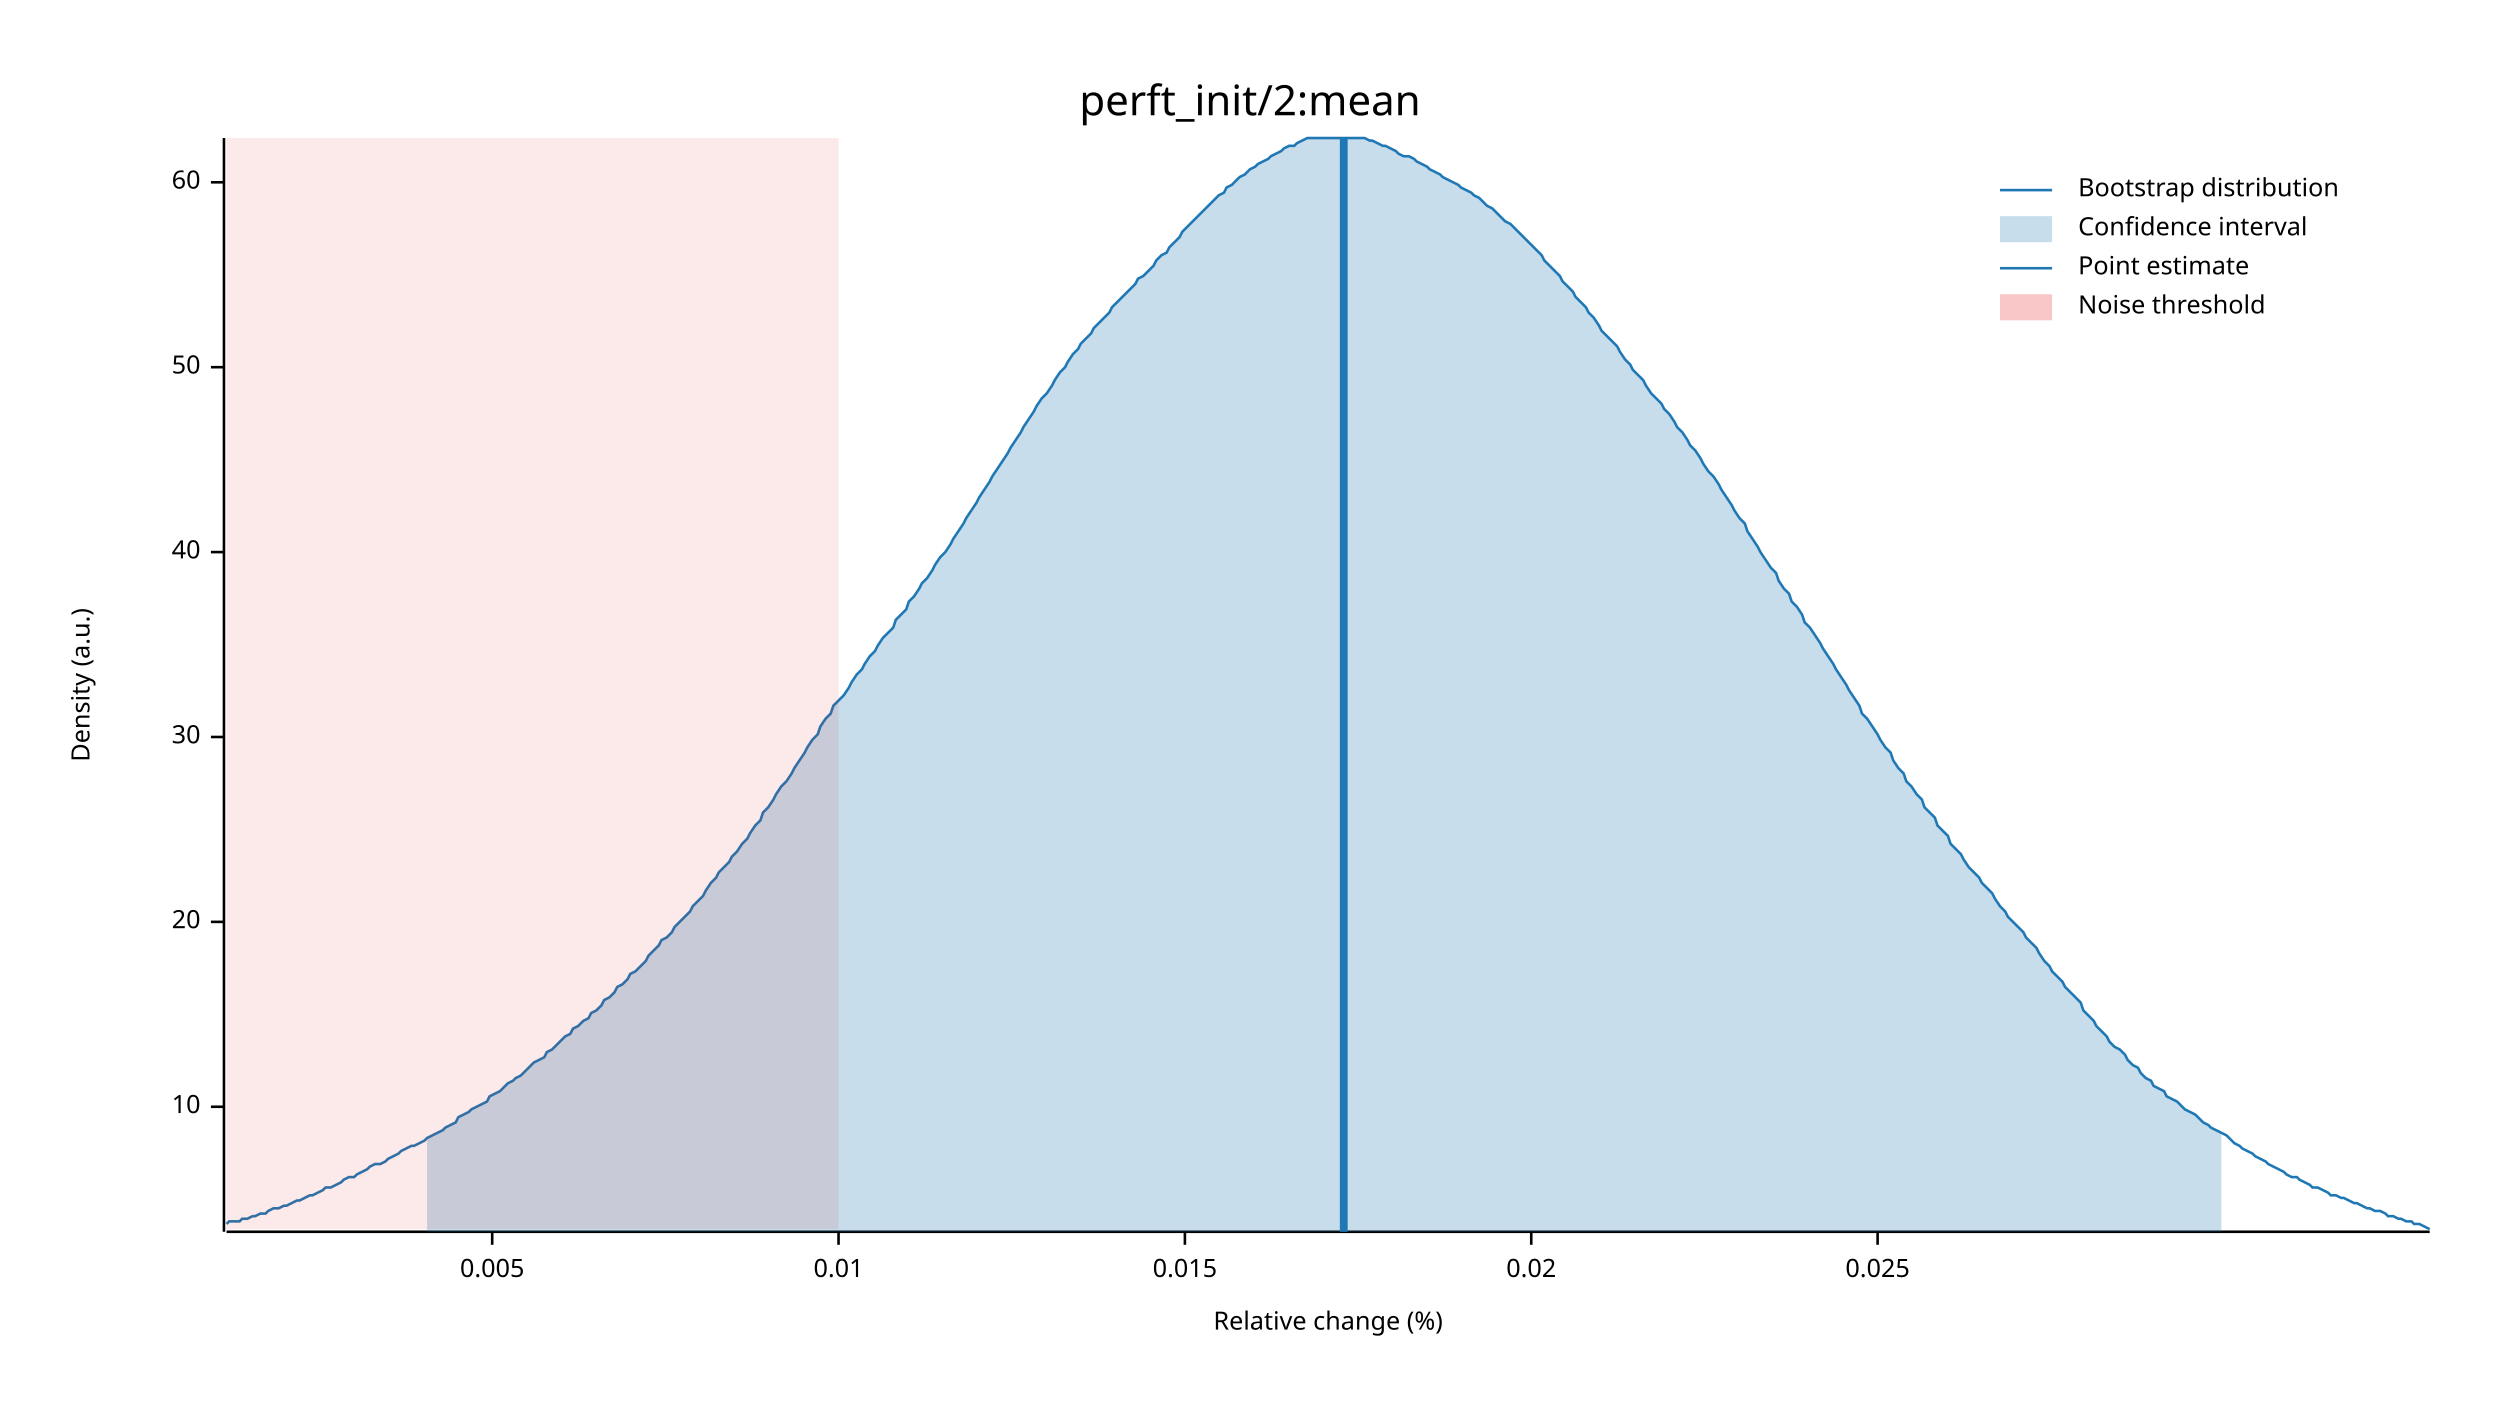
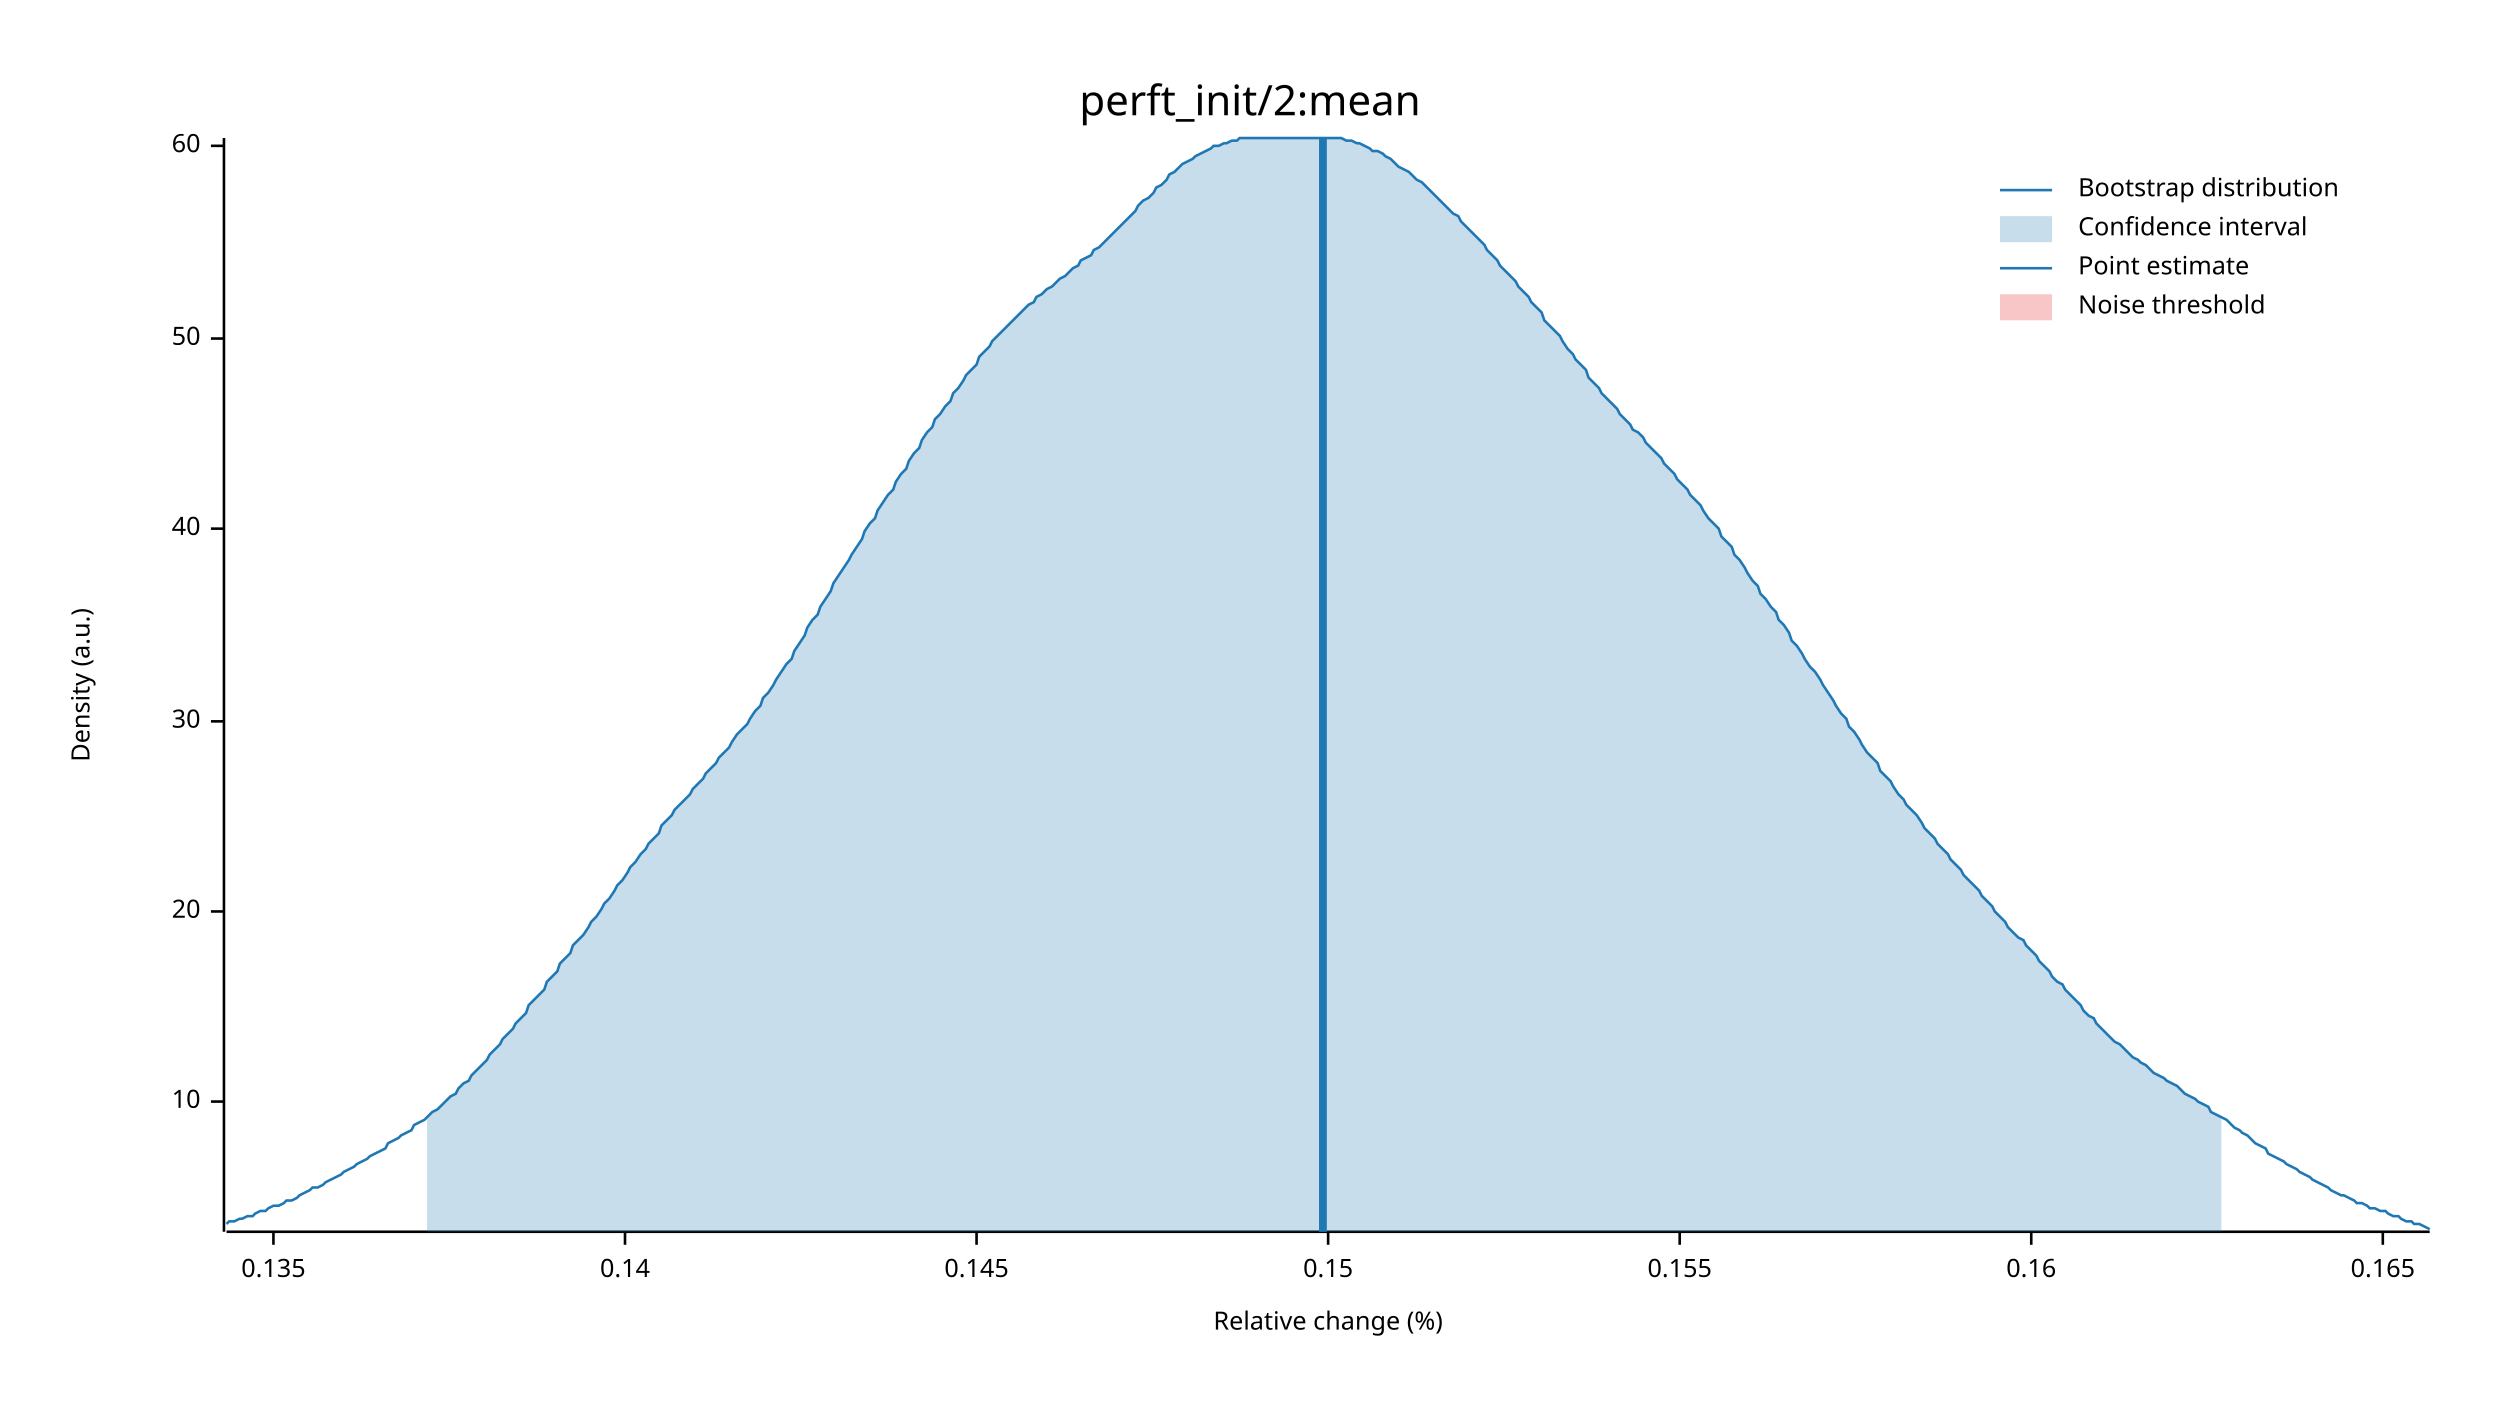
<svg xmlns="http://www.w3.org/2000/svg" width="960" height="540" viewBox="0 0 960 540">
  <text x="480" y="32" dy="0.76em" text-anchor="middle" font-family="sans-serif" font-size="16.129" opacity="1" fill="#000000">
perft_init/2:mean
</text>
  <text x="27" y="263" dy="0.76em" text-anchor="middle" font-family="sans-serif" font-size="9.677" opacity="1" fill="#000000" transform="rotate(270, 27, 263)">
Density (a.u.)
</text>
  <text x="510" y="513" dy="-0.5ex" text-anchor="middle" font-family="sans-serif" font-size="9.677" opacity="1" fill="#000000">
Relative change (%)
</text>
  <polyline fill="none" opacity="1" stroke="#000000" stroke-width="1" points="86,53 86,473 " />
-   <text x="77" y="425" dy="0.5ex" text-anchor="end" font-family="sans-serif" font-size="9.677" opacity="1" fill="#000000">
+   <text x="77" y="423" dy="0.5ex" text-anchor="end" font-family="sans-serif" font-size="9.677" opacity="1" fill="#000000">
10
</text>
-   <polyline fill="none" opacity="1" stroke="#000000" stroke-width="1" points="81,425 86,425 " />
-   <text x="77" y="354" dy="0.5ex" text-anchor="end" font-family="sans-serif" font-size="9.677" opacity="1" fill="#000000">
+   <polyline fill="none" opacity="1" stroke="#000000" stroke-width="1" points="81,423 86,423 " />
+   <text x="77" y="350" dy="0.5ex" text-anchor="end" font-family="sans-serif" font-size="9.677" opacity="1" fill="#000000">
20
</text>
-   <polyline fill="none" opacity="1" stroke="#000000" stroke-width="1" points="81,354 86,354 " />
-   <text x="77" y="283" dy="0.5ex" text-anchor="end" font-family="sans-serif" font-size="9.677" opacity="1" fill="#000000">
+   <polyline fill="none" opacity="1" stroke="#000000" stroke-width="1" points="81,350 86,350 " />
+   <text x="77" y="277" dy="0.5ex" text-anchor="end" font-family="sans-serif" font-size="9.677" opacity="1" fill="#000000">
30
</text>
-   <polyline fill="none" opacity="1" stroke="#000000" stroke-width="1" points="81,283 86,283 " />
-   <text x="77" y="212" dy="0.5ex" text-anchor="end" font-family="sans-serif" font-size="9.677" opacity="1" fill="#000000">
+   <polyline fill="none" opacity="1" stroke="#000000" stroke-width="1" points="81,277 86,277 " />
+   <text x="77" y="203" dy="0.5ex" text-anchor="end" font-family="sans-serif" font-size="9.677" opacity="1" fill="#000000">
40
</text>
-   <polyline fill="none" opacity="1" stroke="#000000" stroke-width="1" points="81,212 86,212 " />
-   <text x="77" y="141" dy="0.5ex" text-anchor="end" font-family="sans-serif" font-size="9.677" opacity="1" fill="#000000">
+   <polyline fill="none" opacity="1" stroke="#000000" stroke-width="1" points="81,203 86,203 " />
+   <text x="77" y="130" dy="0.5ex" text-anchor="end" font-family="sans-serif" font-size="9.677" opacity="1" fill="#000000">
50
</text>
-   <polyline fill="none" opacity="1" stroke="#000000" stroke-width="1" points="81,141 86,141 " />
-   <text x="77" y="70" dy="0.5ex" text-anchor="end" font-family="sans-serif" font-size="9.677" opacity="1" fill="#000000">
+   <polyline fill="none" opacity="1" stroke="#000000" stroke-width="1" points="81,130 86,130 " />
+   <text x="77" y="56" dy="0.5ex" text-anchor="end" font-family="sans-serif" font-size="9.677" opacity="1" fill="#000000">
60
</text>
-   <polyline fill="none" opacity="1" stroke="#000000" stroke-width="1" points="81,70 86,70 " />
+   <polyline fill="none" opacity="1" stroke="#000000" stroke-width="1" points="81,56 86,56 " />
  <polyline fill="none" opacity="1" stroke="#000000" stroke-width="1" points="87,473 933,473 " />
-   <text x="189" y="483" dy="0.76em" text-anchor="middle" font-family="sans-serif" font-size="9.677" opacity="1" fill="#000000">
- 0.005
+   <text x="105" y="483" dy="0.76em" text-anchor="middle" font-family="sans-serif" font-size="9.677" opacity="1" fill="#000000">
+ 0.135
</text>
-   <polyline fill="none" opacity="1" stroke="#000000" stroke-width="1" points="189,473 189,478 " />
-   <text x="322" y="483" dy="0.76em" text-anchor="middle" font-family="sans-serif" font-size="9.677" opacity="1" fill="#000000">
- 0.01
+   <polyline fill="none" opacity="1" stroke="#000000" stroke-width="1" points="105,473 105,478 " />
+   <text x="240" y="483" dy="0.76em" text-anchor="middle" font-family="sans-serif" font-size="9.677" opacity="1" fill="#000000">
+ 0.14
</text>
-   <polyline fill="none" opacity="1" stroke="#000000" stroke-width="1" points="322,473 322,478 " />
-   <text x="455" y="483" dy="0.76em" text-anchor="middle" font-family="sans-serif" font-size="9.677" opacity="1" fill="#000000">
- 0.015
+   <polyline fill="none" opacity="1" stroke="#000000" stroke-width="1" points="240,473 240,478 " />
+   <text x="375" y="483" dy="0.76em" text-anchor="middle" font-family="sans-serif" font-size="9.677" opacity="1" fill="#000000">
+ 0.145
</text>
-   <polyline fill="none" opacity="1" stroke="#000000" stroke-width="1" points="455,473 455,478 " />
-   <text x="588" y="483" dy="0.76em" text-anchor="middle" font-family="sans-serif" font-size="9.677" opacity="1" fill="#000000">
- 0.02
+   <polyline fill="none" opacity="1" stroke="#000000" stroke-width="1" points="375,473 375,478 " />
+   <text x="510" y="483" dy="0.76em" text-anchor="middle" font-family="sans-serif" font-size="9.677" opacity="1" fill="#000000">
+ 0.15
</text>
-   <polyline fill="none" opacity="1" stroke="#000000" stroke-width="1" points="588,473 588,478 " />
-   <text x="721" y="483" dy="0.76em" text-anchor="middle" font-family="sans-serif" font-size="9.677" opacity="1" fill="#000000">
- 0.025
+   <polyline fill="none" opacity="1" stroke="#000000" stroke-width="1" points="510,473 510,478 " />
+   <text x="645" y="483" dy="0.76em" text-anchor="middle" font-family="sans-serif" font-size="9.677" opacity="1" fill="#000000">
+ 0.155
</text>
-   <polyline fill="none" opacity="1" stroke="#000000" stroke-width="1" points="721,473 721,478 " />
-   <polyline fill="none" opacity="1" stroke="#1F78B4" stroke-width="1" points="87,470 88,469 90,469 92,469 93,468 95,468 97,467 98,467 100,466 102,466 103,465 105,464 107,464 109,463 110,463 112,462 114,461 115,461 117,460 119,459 120,459 122,458 124,457 125,456 127,456 129,455 131,454 132,453 134,452 136,452 137,451 139,450 141,449 142,448 144,447 146,447 148,446 149,445 151,444 153,443 154,442 156,441 158,440 159,440 161,439 163,438 164,437 166,436 168,435 170,434 171,433 173,432 175,431 176,429 178,428 180,427 181,426 183,425 185,424 187,423 188,421 190,420 192,419 193,418 195,416 197,415 198,414 200,413 202,411 203,410 205,408 207,407 209,406 210,404 212,403 214,401 215,400 217,398 219,397 220,395 222,394 224,392 226,391 227,389 229,388 231,386 232,384 234,383 236,381 237,379 239,378 241,376 242,374 244,373 246,371 248,369 249,367 251,365 253,363 254,361 256,360 258,358 259,356 261,354 263,352 265,350 266,348 268,346 270,344 271,342 273,339 275,337 276,335 278,333 280,331 281,329 283,327 285,324 287,322 288,320 290,317 292,315 293,312 295,310 297,307 298,305 300,302 302,300 304,297 305,295 307,292 309,289 310,287 312,284 314,282 315,279 317,276 319,274 320,271 322,269 324,267 326,264 327,262 329,259 331,257 332,255 334,252 336,250 337,248 339,245 341,243 343,241 344,238 346,236 348,234 349,231 351,229 353,226 354,224 356,222 358,219 359,217 361,214 363,212 365,209 366,207 368,204 370,201 371,199 373,196 375,193 376,191 378,188 380,185 381,183 383,180 385,177 387,174 388,172 390,169 392,166 393,164 395,161 397,158 398,156 400,153 402,151 404,148 405,146 407,143 409,141 410,139 412,136 414,134 415,132 417,130 419,128 420,126 422,124 424,122 426,120 427,118 429,116 431,114 432,113 434,111 436,109 437,107 439,106 441,104 443,102 444,100 446,98 448,97 449,95 451,93 453,91 454,89 456,87 458,85 459,84 461,82 463,80 465,78 466,77 468,75 470,74 471,72 473,71 475,69 476,68 478,67 480,65 482,64 483,63 485,62 487,61 488,60 490,59 492,58 493,57 495,56 497,56 498,55 500,54 502,53 504,53 505,53 507,53 509,53 510,53 512,53 514,53 515,53 517,53 519,53 521,53 522,53 524,53 526,54 527,54 529,55 531,56 532,56 534,57 536,58 537,59 539,60 541,60 543,61 544,62 546,63 548,64 549,65 551,66 553,67 554,68 556,69 558,70 560,71 561,72 563,73 565,74 566,75 568,76 570,78 571,79 573,80 575,82 576,83 578,85 580,86 582,88 583,89 585,91 587,93 588,94 590,96 592,98 593,100 595,102 597,104 599,106 600,108 602,110 604,112 605,114 607,116 609,118 610,120 612,122 614,125 615,127 617,129 619,131 621,133 622,135 624,138 626,140 627,142 629,144 631,146 632,148 634,151 636,153 638,155 639,157 641,159 643,162 644,164 646,166 648,169 649,171 651,173 653,176 654,178 656,181 658,183 660,186 661,188 663,191 665,194 666,196 668,199 670,201 671,204 673,207 675,210 676,212 678,215 680,218 682,220 683,223 685,226 687,228 688,231 690,233 692,236 693,239 695,241 697,244 699,247 700,249 702,252 704,255 705,257 707,260 709,263 710,265 712,268 714,271 715,274 717,276 719,279 721,282 722,284 724,287 726,289 727,292 729,295 731,297 732,300 734,302 736,305 738,307 739,310 741,312 743,314 744,317 746,319 748,321 749,324 751,326 753,328 754,330 756,333 758,335 760,337 761,339 763,341 765,343 766,345 768,348 770,350 771,352 773,354 775,356 777,358 778,360 780,362 782,364 783,366 785,369 787,371 788,373 790,375 792,377 793,379 795,381 797,383 799,385 800,388 802,390 804,392 805,394 807,396 809,398 810,400 812,402 814,403 816,405 817,407 819,409 821,410 822,412 824,414 826,415 827,417 829,418 831,419 832,421 834,422 836,423 838,425 839,426 841,427 843,428 844,429 846,431 848,432 849,433 851,434 853,435 855,436 856,437 858,439 860,440 861,441 863,442 865,443 866,444 868,445 870,446 871,447 873,448 875,449 877,450 878,451 880,452 882,452 883,453 885,454 887,455 888,456 890,456 892,457 894,458 895,459 897,459 899,460 900,460 902,461 904,462 905,462 907,463 909,464 910,464 912,465 914,465 916,466 917,467 919,467 921,468 922,468 924,469 926,469 927,470 929,470 931,471 933,472 " />
-   <polygon opacity="0.25" fill="#1F78B4" points="164,437 166,436 168,435 170,434 171,433 173,432 175,431 176,429 178,428 180,427 181,426 183,425 185,424 187,423 188,421 190,420 192,419 193,418 195,416 197,415 198,414 200,413 202,411 203,410 205,408 207,407 209,406 210,404 212,403 214,401 215,400 217,398 219,397 220,395 222,394 224,392 226,391 227,389 229,388 231,386 232,384 234,383 236,381 237,379 239,378 241,376 242,374 244,373 246,371 248,369 249,367 251,365 253,363 254,361 256,360 258,358 259,356 261,354 263,352 265,350 266,348 268,346 270,344 271,342 273,339 275,337 276,335 278,333 280,331 281,329 283,327 285,324 287,322 288,320 290,317 292,315 293,312 295,310 297,307 298,305 300,302 302,300 304,297 305,295 307,292 309,289 310,287 312,284 314,282 315,279 317,276 319,274 320,271 322,269 324,267 326,264 327,262 329,259 331,257 332,255 334,252 336,250 337,248 339,245 341,243 343,241 344,238 346,236 348,234 349,231 351,229 353,226 354,224 356,222 358,219 359,217 361,214 363,212 365,209 366,207 368,204 370,201 371,199 373,196 375,193 376,191 378,188 380,185 381,183 383,180 385,177 387,174 388,172 390,169 392,166 393,164 395,161 397,158 398,156 400,153 402,151 404,148 405,146 407,143 409,141 410,139 412,136 414,134 415,132 417,130 419,128 420,126 422,124 424,122 426,120 427,118 429,116 431,114 432,113 434,111 436,109 437,107 439,106 441,104 443,102 444,100 446,98 448,97 449,95 451,93 453,91 454,89 456,87 458,85 459,84 461,82 463,80 465,78 466,77 468,75 470,74 471,72 473,71 475,69 476,68 478,67 480,65 482,64 483,63 485,62 487,61 488,60 490,59 492,58 493,57 495,56 497,56 498,55 500,54 502,53 504,53 505,53 507,53 509,53 510,53 512,53 514,53 515,53 517,53 519,53 521,53 522,53 524,53 526,54 527,54 529,55 531,56 532,56 534,57 536,58 537,59 539,60 541,60 543,61 544,62 546,63 548,64 549,65 551,66 553,67 554,68 556,69 558,70 560,71 561,72 563,73 565,74 566,75 568,76 570,78 571,79 573,80 575,82 576,83 578,85 580,86 582,88 583,89 585,91 587,93 588,94 590,96 592,98 593,100 595,102 597,104 599,106 600,108 602,110 604,112 605,114 607,116 609,118 610,120 612,122 614,125 615,127 617,129 619,131 621,133 622,135 624,138 626,140 627,142 629,144 631,146 632,148 634,151 636,153 638,155 639,157 641,159 643,162 644,164 646,166 648,169 649,171 651,173 653,176 654,178 656,181 658,183 660,186 661,188 663,191 665,194 666,196 668,199 670,201 671,204 673,207 675,210 676,212 678,215 680,218 682,220 683,223 685,226 687,228 688,231 690,233 692,236 693,239 695,241 697,244 699,247 700,249 702,252 704,255 705,257 707,260 709,263 710,265 712,268 714,271 715,274 717,276 719,279 721,282 722,284 724,287 726,289 727,292 729,295 731,297 732,300 734,302 736,305 738,307 739,310 741,312 743,314 744,317 746,319 748,321 749,324 751,326 753,328 754,330 756,333 758,335 760,337 761,339 763,341 765,343 766,345 768,348 770,350 771,352 773,354 775,356 777,358 778,360 780,362 782,364 783,366 785,369 787,371 788,373 790,375 792,377 793,379 795,381 797,383 799,385 800,388 802,390 804,392 805,394 807,396 809,398 810,400 812,402 814,403 816,405 817,407 819,409 821,410 822,412 824,414 826,415 827,417 829,418 831,419 832,421 834,422 836,423 838,425 839,426 841,427 843,428 844,429 846,431 848,432 849,433 851,434 853,435 853,473 164,473 " />
-   <polyline fill="none" opacity="1" stroke="#1F78B4" stroke-width="3" points="516,473 516,53 " />
-   <rect x="87" y="53" width="235" height="419" opacity="0.1" fill="#E31A1C" stroke="none" />
+   <polyline fill="none" opacity="1" stroke="#000000" stroke-width="1" points="645,473 645,478 " />
+   <text x="780" y="483" dy="0.76em" text-anchor="middle" font-family="sans-serif" font-size="9.677" opacity="1" fill="#000000">
+ 0.16
+ </text>
+   <polyline fill="none" opacity="1" stroke="#000000" stroke-width="1" points="780,473 780,478 " />
+   <text x="915" y="483" dy="0.76em" text-anchor="middle" font-family="sans-serif" font-size="9.677" opacity="1" fill="#000000">
+ 0.165
+ </text>
+   <polyline fill="none" opacity="1" stroke="#000000" stroke-width="1" points="915,473 915,478 " />
+   <polyline fill="none" opacity="1" stroke="#1F78B4" stroke-width="1" points="87,470 88,469 90,469 92,468 93,468 95,467 97,467 98,466 100,465 102,465 103,464 105,463 107,463 109,462 110,461 112,461 114,460 115,459 117,458 119,457 120,456 122,456 124,455 125,454 127,453 129,452 131,451 132,450 134,449 136,448 137,447 139,446 141,445 142,444 144,443 146,442 148,441 149,439 151,438 153,437 154,436 156,435 158,434 159,432 161,431 163,430 164,429 166,427 168,426 170,424 171,423 173,421 175,420 176,418 178,416 180,415 181,413 183,411 185,409 187,407 188,405 190,403 192,401 193,399 195,397 197,395 198,393 200,391 202,389 203,386 205,384 207,382 209,380 210,377 212,375 214,373 215,370 217,368 219,366 220,363 222,361 224,359 226,356 227,354 229,352 231,349 232,347 234,345 236,342 237,340 239,338 241,335 242,333 244,331 246,328 248,326 249,324 251,322 253,320 254,317 256,315 258,313 259,311 261,309 263,307 265,305 266,303 268,301 270,299 271,297 273,295 275,293 276,291 278,289 280,287 281,285 283,282 285,280 287,278 288,276 290,273 292,271 293,268 295,266 297,263 298,261 300,258 302,255 304,253 305,250 307,247 309,244 310,241 312,238 314,236 315,233 317,230 319,227 320,224 322,221 324,218 326,215 327,213 329,210 331,207 332,204 334,201 336,199 337,196 339,193 341,190 343,188 344,185 346,182 348,180 349,177 351,174 353,172 354,169 356,166 358,164 359,161 361,159 363,156 365,154 366,151 368,149 370,146 371,144 373,142 375,140 376,137 378,135 380,133 381,131 383,129 385,127 387,125 388,124 390,122 392,120 393,119 395,117 397,116 398,114 400,113 402,111 404,110 405,109 407,107 409,106 410,105 412,103 414,102 415,100 417,99 419,98 420,96 422,95 424,93 426,91 427,90 429,88 431,86 432,85 434,83 436,81 437,79 439,77 441,76 443,74 444,72 446,71 448,69 449,67 451,66 453,64 454,63 456,62 458,61 459,60 461,59 463,58 465,57 466,56 468,56 470,55 471,55 473,54 475,54 476,53 478,53 480,53 482,53 483,53 485,53 487,53 488,53 490,53 492,53 493,53 495,53 497,53 498,53 500,53 502,53 504,53 505,53 507,53 509,53 510,53 512,53 514,53 515,53 517,54 519,54 521,55 522,55 524,56 526,57 527,58 529,58 531,59 532,60 534,61 536,63 537,64 539,65 541,66 543,68 544,69 546,70 548,72 549,73 551,75 553,77 554,78 556,80 558,82 560,83 561,85 563,87 565,89 566,90 568,92 570,94 571,96 573,98 575,100 576,102 578,104 580,106 582,108 583,110 585,112 587,114 588,116 590,118 592,120 593,123 595,125 597,127 599,129 600,131 602,134 604,136 605,138 607,140 609,142 610,145 612,147 614,149 615,151 617,153 619,155 621,157 622,159 624,161 626,163 627,165 629,166 631,168 632,170 634,172 636,174 638,176 639,178 641,180 643,182 644,184 646,186 648,188 649,190 651,192 653,194 654,196 656,199 658,201 660,203 661,206 663,208 665,210 666,213 668,215 670,218 671,220 673,223 675,225 676,228 678,230 680,233 682,235 683,238 685,240 687,243 688,246 690,248 692,251 693,253 695,256 697,258 699,261 700,263 702,266 704,269 705,271 707,274 709,276 710,279 712,281 714,284 715,286 717,289 719,291 721,293 722,296 724,298 726,300 727,302 729,305 731,307 732,309 734,311 736,313 738,316 739,318 741,320 743,322 744,324 746,326 748,328 749,330 751,332 753,334 754,336 756,338 758,340 760,342 761,344 763,346 765,348 766,350 768,352 770,354 771,356 773,358 775,360 777,361 778,363 780,365 782,367 783,369 785,371 787,373 788,375 790,377 792,378 793,380 795,382 797,384 799,386 800,388 802,390 804,391 805,393 807,395 809,397 810,398 812,400 814,401 816,403 817,404 819,406 821,407 822,408 824,409 826,411 827,412 829,413 831,414 832,415 834,416 836,417 838,419 839,420 841,421 843,422 844,423 846,424 848,425 849,427 851,428 853,429 855,430 856,431 858,433 860,434 861,435 863,436 865,438 866,439 868,440 870,441 871,443 873,444 875,445 877,446 878,447 880,448 882,449 883,450 885,451 887,452 888,453 890,454 892,455 894,456 895,457 897,458 899,459 900,459 902,460 904,461 905,462 907,462 909,463 910,464 912,464 914,465 916,465 917,466 919,467 921,467 922,468 924,469 926,469 927,470 929,470 931,471 933,472 " />
+   <polygon opacity="0.25" fill="#1F78B4" points="164,429 166,427 168,426 170,424 171,423 173,421 175,420 176,418 178,416 180,415 181,413 183,411 185,409 187,407 188,405 190,403 192,401 193,399 195,397 197,395 198,393 200,391 202,389 203,386 205,384 207,382 209,380 210,377 212,375 214,373 215,370 217,368 219,366 220,363 222,361 224,359 226,356 227,354 229,352 231,349 232,347 234,345 236,342 237,340 239,338 241,335 242,333 244,331 246,328 248,326 249,324 251,322 253,320 254,317 256,315 258,313 259,311 261,309 263,307 265,305 266,303 268,301 270,299 271,297 273,295 275,293 276,291 278,289 280,287 281,285 283,282 285,280 287,278 288,276 290,273 292,271 293,268 295,266 297,263 298,261 300,258 302,255 304,253 305,250 307,247 309,244 310,241 312,238 314,236 315,233 317,230 319,227 320,224 322,221 324,218 326,215 327,213 329,210 331,207 332,204 334,201 336,199 337,196 339,193 341,190 343,188 344,185 346,182 348,180 349,177 351,174 353,172 354,169 356,166 358,164 359,161 361,159 363,156 365,154 366,151 368,149 370,146 371,144 373,142 375,140 376,137 378,135 380,133 381,131 383,129 385,127 387,125 388,124 390,122 392,120 393,119 395,117 397,116 398,114 400,113 402,111 404,110 405,109 407,107 409,106 410,105 412,103 414,102 415,100 417,99 419,98 420,96 422,95 424,93 426,91 427,90 429,88 431,86 432,85 434,83 436,81 437,79 439,77 441,76 443,74 444,72 446,71 448,69 449,67 451,66 453,64 454,63 456,62 458,61 459,60 461,59 463,58 465,57 466,56 468,56 470,55 471,55 473,54 475,54 476,53 478,53 480,53 482,53 483,53 485,53 487,53 488,53 490,53 492,53 493,53 495,53 497,53 498,53 500,53 502,53 504,53 505,53 507,53 509,53 510,53 512,53 514,53 515,53 517,54 519,54 521,55 522,55 524,56 526,57 527,58 529,58 531,59 532,60 534,61 536,63 537,64 539,65 541,66 543,68 544,69 546,70 548,72 549,73 551,75 553,77 554,78 556,80 558,82 560,83 561,85 563,87 565,89 566,90 568,92 570,94 571,96 573,98 575,100 576,102 578,104 580,106 582,108 583,110 585,112 587,114 588,116 590,118 592,120 593,123 595,125 597,127 599,129 600,131 602,134 604,136 605,138 607,140 609,142 610,145 612,147 614,149 615,151 617,153 619,155 621,157 622,159 624,161 626,163 627,165 629,166 631,168 632,170 634,172 636,174 638,176 639,178 641,180 643,182 644,184 646,186 648,188 649,190 651,192 653,194 654,196 656,199 658,201 660,203 661,206 663,208 665,210 666,213 668,215 670,218 671,220 673,223 675,225 676,228 678,230 680,233 682,235 683,238 685,240 687,243 688,246 690,248 692,251 693,253 695,256 697,258 699,261 700,263 702,266 704,269 705,271 707,274 709,276 710,279 712,281 714,284 715,286 717,289 719,291 721,293 722,296 724,298 726,300 727,302 729,305 731,307 732,309 734,311 736,313 738,316 739,318 741,320 743,322 744,324 746,326 748,328 749,330 751,332 753,334 754,336 756,338 758,340 760,342 761,344 763,346 765,348 766,350 768,352 770,354 771,356 773,358 775,360 777,361 778,363 780,365 782,367 783,369 785,371 787,373 788,375 790,377 792,378 793,380 795,382 797,384 799,386 800,388 802,390 804,391 805,393 807,395 809,397 810,398 812,400 814,401 816,403 817,404 819,406 821,407 822,408 824,409 826,411 827,412 829,413 831,414 832,415 834,416 836,417 838,419 839,420 841,421 843,422 844,423 846,424 848,425 849,427 851,428 853,429 853,473 164,473 " />
+   <polyline fill="none" opacity="1" stroke="#1F78B4" stroke-width="3" points="508,473 508,53 " />
+   <rect x="510" y="53" width="0" height="419" opacity="0.1" fill="#E31A1C" stroke="none" />
  <text x="798" y="68" dy="0.76em" text-anchor="start" font-family="sans-serif" font-size="9.677" opacity="1" fill="#000000">
Bootstrap distribution
</text>
  <text x="798" y="83" dy="0.76em" text-anchor="start" font-family="sans-serif" font-size="9.677" opacity="1" fill="#000000">
Confidence interval
</text>
  <text x="798" y="98" dy="0.76em" text-anchor="start" font-family="sans-serif" font-size="9.677" opacity="1" fill="#000000">
Point estimate
</text>
  <text x="798" y="113" dy="0.76em" text-anchor="start" font-family="sans-serif" font-size="9.677" opacity="1" fill="#000000">
Noise threshold
</text>
  <polyline fill="none" opacity="1" stroke="#1F78B4" stroke-width="1" points="768,73 788,73 " />
  <rect x="768" y="83" width="20" height="10" opacity="0.25" fill="#1F78B4" stroke="none" />
  <polyline fill="none" opacity="1" stroke="#1F78B4" stroke-width="1" points="768,103 788,103 " />
  <rect x="768" y="113" width="20" height="10" opacity="0.25" fill="#E31A1C" stroke="none" />
</svg>
